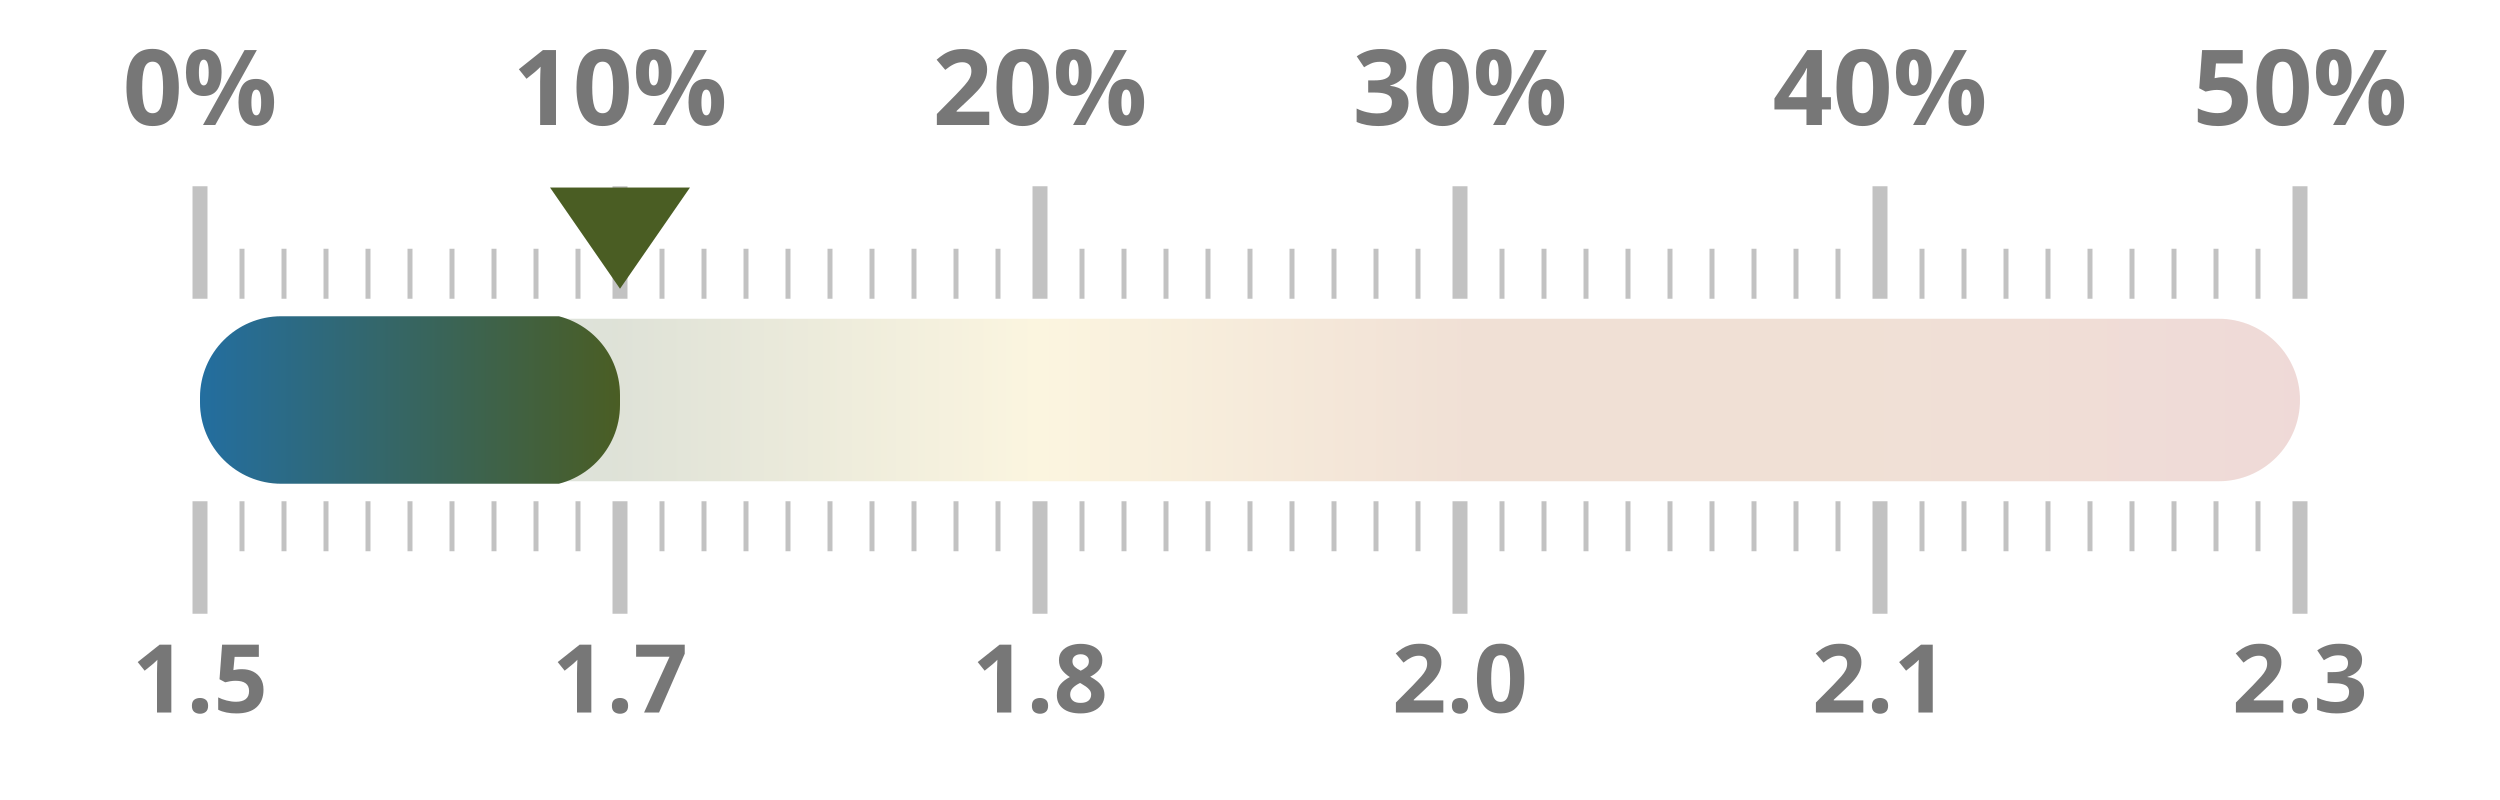
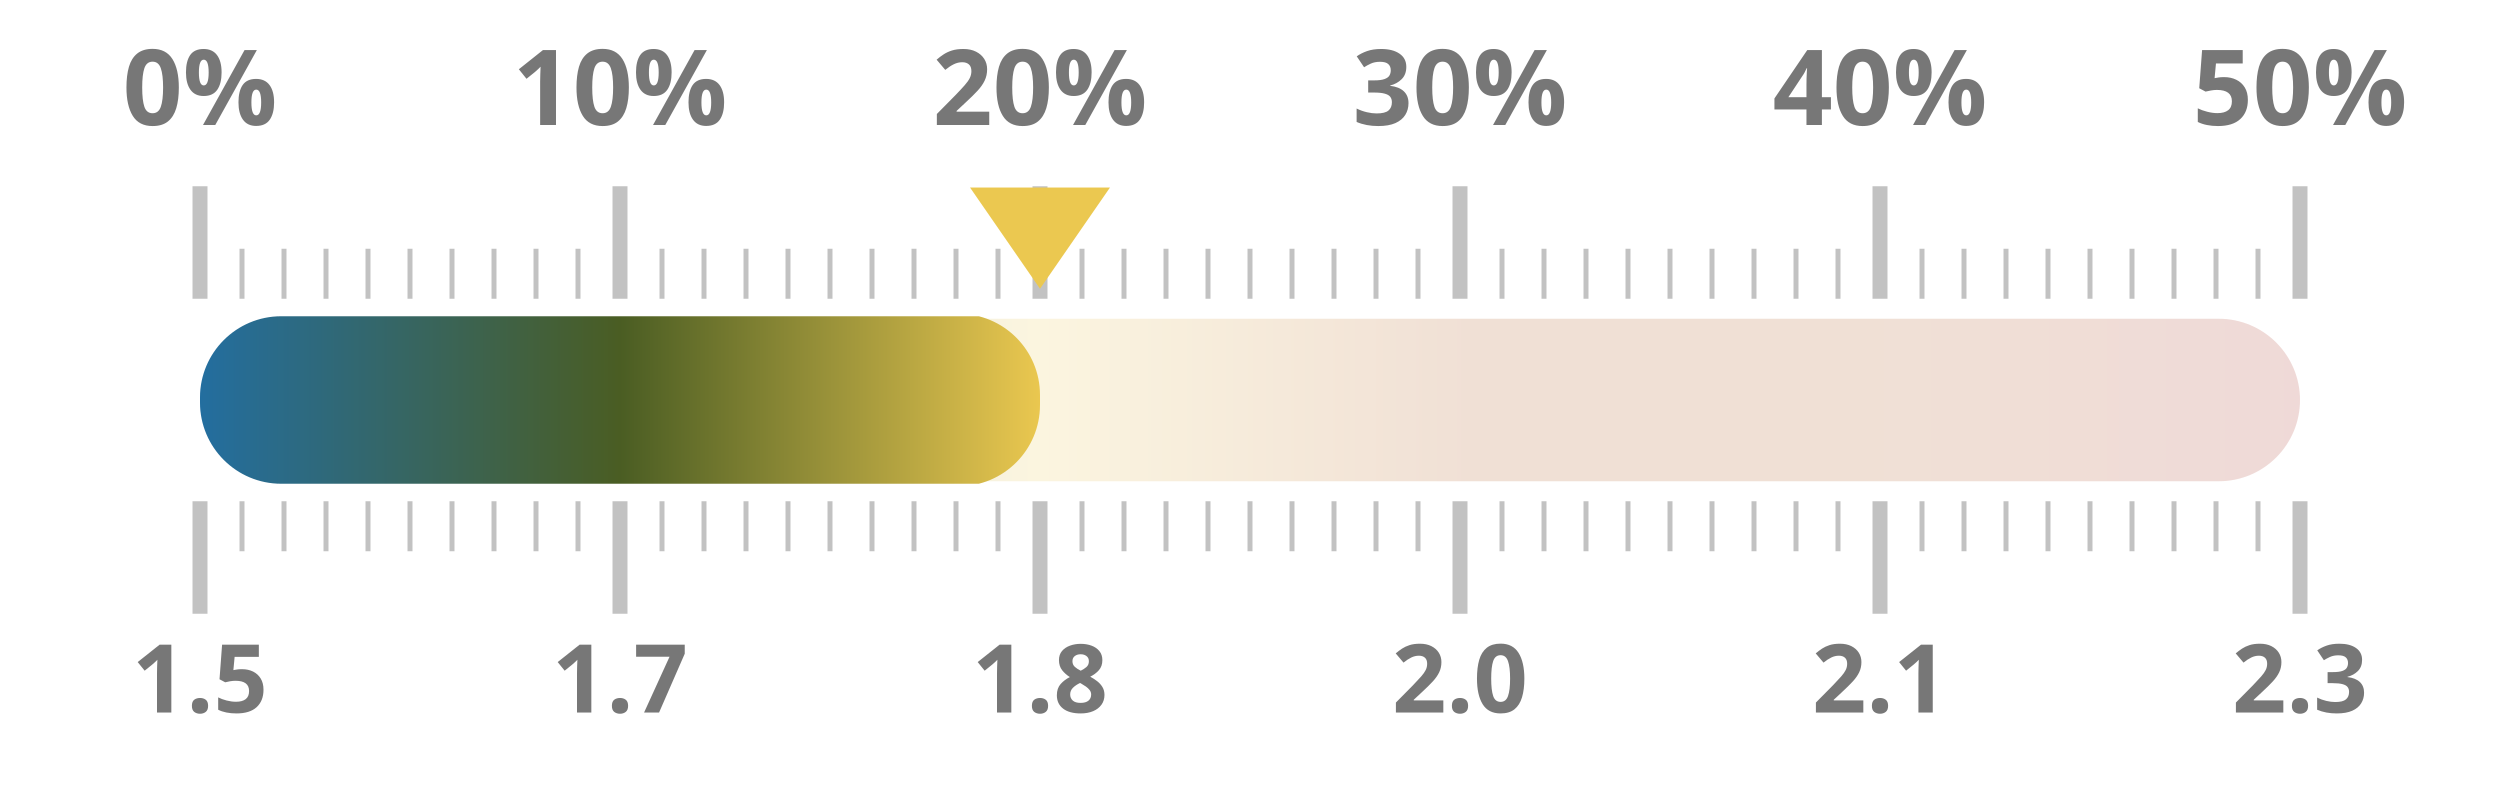
<svg xmlns="http://www.w3.org/2000/svg" width="100%" height="100%" viewBox="0 0 1000 320" preserveAspectRatio="xMidYMid meet">
  <defs>
    <linearGradient id="taxGrad" x1="0%" y1="0%" x2="100%" y2="0%">
      <stop offset="0.0%" stop-color="#236ea0" />
      <stop offset="20.0%" stop-color="#4a5d23" />
      <stop offset="40.0%" stop-color="#ebc850" />
      <stop offset="60.0%" stop-color="#af5519" />
      <stop offset="80.0%" stop-color="#af5519" />
      <stop offset="100.0%" stop-color="#a52d23" />
    </linearGradient>
    <clipPath id="taxClip">
-       <rect x="80" y="125.5" width="168.0" height="69" rx="32.5" />
+       <rect x="80" y="125.5" width="336.0" height="69" rx="32.5" />
    </clipPath>
  </defs>
  <rect x="80" y="127.5" width="840" height="65" fill="url(#taxGrad)" fill-opacity="0.18" rx="32.5" />
  <rect x="80" y="126.5" width="840" height="67" fill="url(#taxGrad)" clip-path="url(#taxClip)" rx="32.5" />
  <line x1="80.0" y1="119.5" x2="80.0" y2="74.5" stroke="#333333ff" stroke-width="6" opacity="0.3" />
  <line x1="80.0" y1="200.5" x2="80.0" y2="245.5" stroke="#333333ff" stroke-width="6" opacity="0.3" />
  <text x="80.0" y="50" text-anchor="middle" font-family="Montserrat, sans-serif" font-size="42" font-weight="700" fill="#777">0%</text>
  <text x="80.0" y="285" text-anchor="middle" font-family="Montserrat, sans-serif" font-size="38" font-weight="700" fill="#777">1.5</text>
  <line x1="96.8" y1="119.5" x2="96.8" y2="99.5" stroke="#333333ff" stroke-width="2" opacity="0.3" />
  <line x1="96.8" y1="200.5" x2="96.8" y2="220.5" stroke="#333333ff" stroke-width="2" opacity="0.3" />
  <line x1="113.6" y1="119.5" x2="113.6" y2="99.5" stroke="#333333ff" stroke-width="2" opacity="0.3" />
  <line x1="113.6" y1="200.5" x2="113.6" y2="220.5" stroke="#333333ff" stroke-width="2" opacity="0.3" />
  <line x1="130.4" y1="119.5" x2="130.4" y2="99.5" stroke="#333333ff" stroke-width="2" opacity="0.3" />
  <line x1="130.4" y1="200.5" x2="130.4" y2="220.5" stroke="#333333ff" stroke-width="2" opacity="0.3" />
  <line x1="147.2" y1="119.5" x2="147.2" y2="99.5" stroke="#333333ff" stroke-width="2" opacity="0.3" />
  <line x1="147.2" y1="200.5" x2="147.2" y2="220.5" stroke="#333333ff" stroke-width="2" opacity="0.3" />
  <line x1="164.0" y1="119.5" x2="164.0" y2="99.5" stroke="#333333ff" stroke-width="2" opacity="0.3" />
  <line x1="164.0" y1="200.5" x2="164.0" y2="220.5" stroke="#333333ff" stroke-width="2" opacity="0.3" />
  <line x1="180.8" y1="119.5" x2="180.8" y2="99.5" stroke="#333333ff" stroke-width="2" opacity="0.3" />
  <line x1="180.8" y1="200.5" x2="180.8" y2="220.5" stroke="#333333ff" stroke-width="2" opacity="0.3" />
  <line x1="197.6" y1="119.5" x2="197.6" y2="99.5" stroke="#333333ff" stroke-width="2" opacity="0.3" />
  <line x1="197.6" y1="200.5" x2="197.6" y2="220.5" stroke="#333333ff" stroke-width="2" opacity="0.3" />
  <line x1="214.4" y1="119.5" x2="214.4" y2="99.5" stroke="#333333ff" stroke-width="2" opacity="0.3" />
  <line x1="214.4" y1="200.5" x2="214.4" y2="220.5" stroke="#333333ff" stroke-width="2" opacity="0.3" />
  <line x1="231.2" y1="119.5" x2="231.2" y2="99.5" stroke="#333333ff" stroke-width="2" opacity="0.3" />
  <line x1="231.2" y1="200.5" x2="231.2" y2="220.5" stroke="#333333ff" stroke-width="2" opacity="0.3" />
  <line x1="248.0" y1="119.5" x2="248.0" y2="74.5" stroke="#333333ff" stroke-width="6" opacity="0.3" />
  <line x1="248.0" y1="200.5" x2="248.0" y2="245.5" stroke="#333333ff" stroke-width="6" opacity="0.3" />
  <text x="248.0" y="50" text-anchor="middle" font-family="Montserrat, sans-serif" font-size="42" font-weight="700" fill="#777">10%</text>
  <text x="248.0" y="285" text-anchor="middle" font-family="Montserrat, sans-serif" font-size="38" font-weight="700" fill="#777">1.7</text>
  <line x1="264.8" y1="119.5" x2="264.8" y2="99.5" stroke="#333333ff" stroke-width="2" opacity="0.3" />
  <line x1="264.8" y1="200.5" x2="264.8" y2="220.5" stroke="#333333ff" stroke-width="2" opacity="0.3" />
  <line x1="281.6" y1="119.5" x2="281.6" y2="99.5" stroke="#333333ff" stroke-width="2" opacity="0.3" />
  <line x1="281.6" y1="200.5" x2="281.6" y2="220.5" stroke="#333333ff" stroke-width="2" opacity="0.3" />
  <line x1="298.4" y1="119.5" x2="298.4" y2="99.5" stroke="#333333ff" stroke-width="2" opacity="0.3" />
  <line x1="298.4" y1="200.5" x2="298.4" y2="220.5" stroke="#333333ff" stroke-width="2" opacity="0.3" />
  <line x1="315.2" y1="119.5" x2="315.2" y2="99.5" stroke="#333333ff" stroke-width="2" opacity="0.3" />
  <line x1="315.2" y1="200.5" x2="315.2" y2="220.5" stroke="#333333ff" stroke-width="2" opacity="0.3" />
  <line x1="332.0" y1="119.5" x2="332.0" y2="99.5" stroke="#333333ff" stroke-width="2" opacity="0.3" />
  <line x1="332.0" y1="200.5" x2="332.0" y2="220.5" stroke="#333333ff" stroke-width="2" opacity="0.3" />
  <line x1="348.8" y1="119.5" x2="348.8" y2="99.5" stroke="#333333ff" stroke-width="2" opacity="0.3" />
  <line x1="348.8" y1="200.5" x2="348.8" y2="220.5" stroke="#333333ff" stroke-width="2" opacity="0.3" />
  <line x1="365.6" y1="119.5" x2="365.6" y2="99.5" stroke="#333333ff" stroke-width="2" opacity="0.3" />
  <line x1="365.6" y1="200.5" x2="365.6" y2="220.5" stroke="#333333ff" stroke-width="2" opacity="0.3" />
  <line x1="382.4" y1="119.5" x2="382.4" y2="99.5" stroke="#333333ff" stroke-width="2" opacity="0.3" />
  <line x1="382.4" y1="200.5" x2="382.4" y2="220.5" stroke="#333333ff" stroke-width="2" opacity="0.3" />
  <line x1="399.2" y1="119.5" x2="399.2" y2="99.5" stroke="#333333ff" stroke-width="2" opacity="0.3" />
  <line x1="399.2" y1="200.5" x2="399.2" y2="220.5" stroke="#333333ff" stroke-width="2" opacity="0.3" />
  <line x1="416.0" y1="119.5" x2="416.0" y2="74.5" stroke="#333333ff" stroke-width="6" opacity="0.3" />
  <line x1="416.0" y1="200.5" x2="416.0" y2="245.5" stroke="#333333ff" stroke-width="6" opacity="0.3" />
  <text x="416.0" y="50" text-anchor="middle" font-family="Montserrat, sans-serif" font-size="42" font-weight="700" fill="#777">20%</text>
  <text x="416.0" y="285" text-anchor="middle" font-family="Montserrat, sans-serif" font-size="38" font-weight="700" fill="#777">1.8</text>
  <line x1="432.8" y1="119.5" x2="432.8" y2="99.5" stroke="#333333ff" stroke-width="2" opacity="0.3" />
  <line x1="432.8" y1="200.5" x2="432.8" y2="220.5" stroke="#333333ff" stroke-width="2" opacity="0.3" />
  <line x1="449.6" y1="119.5" x2="449.6" y2="99.5" stroke="#333333ff" stroke-width="2" opacity="0.3" />
  <line x1="449.6" y1="200.5" x2="449.6" y2="220.5" stroke="#333333ff" stroke-width="2" opacity="0.3" />
  <line x1="466.4" y1="119.5" x2="466.4" y2="99.5" stroke="#333333ff" stroke-width="2" opacity="0.3" />
  <line x1="466.4" y1="200.5" x2="466.4" y2="220.5" stroke="#333333ff" stroke-width="2" opacity="0.3" />
  <line x1="483.2" y1="119.5" x2="483.2" y2="99.5" stroke="#333333ff" stroke-width="2" opacity="0.3" />
  <line x1="483.2" y1="200.5" x2="483.2" y2="220.5" stroke="#333333ff" stroke-width="2" opacity="0.3" />
  <line x1="500.0" y1="119.5" x2="500.0" y2="99.5" stroke="#333333ff" stroke-width="2" opacity="0.3" />
  <line x1="500.0" y1="200.5" x2="500.0" y2="220.5" stroke="#333333ff" stroke-width="2" opacity="0.3" />
  <line x1="516.8" y1="119.5" x2="516.8" y2="99.5" stroke="#333333ff" stroke-width="2" opacity="0.3" />
  <line x1="516.8" y1="200.5" x2="516.8" y2="220.5" stroke="#333333ff" stroke-width="2" opacity="0.3" />
  <line x1="533.6" y1="119.5" x2="533.6" y2="99.5" stroke="#333333ff" stroke-width="2" opacity="0.3" />
  <line x1="533.6" y1="200.5" x2="533.6" y2="220.5" stroke="#333333ff" stroke-width="2" opacity="0.3" />
  <line x1="550.4" y1="119.5" x2="550.4" y2="99.5" stroke="#333333ff" stroke-width="2" opacity="0.3" />
  <line x1="550.4" y1="200.5" x2="550.4" y2="220.5" stroke="#333333ff" stroke-width="2" opacity="0.3" />
  <line x1="567.2" y1="119.5" x2="567.2" y2="99.5" stroke="#333333ff" stroke-width="2" opacity="0.3" />
  <line x1="567.2" y1="200.5" x2="567.2" y2="220.5" stroke="#333333ff" stroke-width="2" opacity="0.3" />
  <line x1="584.0" y1="119.5" x2="584.0" y2="74.5" stroke="#333333ff" stroke-width="6" opacity="0.3" />
  <line x1="584.0" y1="200.5" x2="584.0" y2="245.5" stroke="#333333ff" stroke-width="6" opacity="0.3" />
  <text x="584.0" y="50" text-anchor="middle" font-family="Montserrat, sans-serif" font-size="42" font-weight="700" fill="#777">30%</text>
  <text x="584.0" y="285" text-anchor="middle" font-family="Montserrat, sans-serif" font-size="38" font-weight="700" fill="#777">2.0</text>
  <line x1="600.8" y1="119.5" x2="600.8" y2="99.5" stroke="#333333ff" stroke-width="2" opacity="0.3" />
  <line x1="600.8" y1="200.5" x2="600.8" y2="220.5" stroke="#333333ff" stroke-width="2" opacity="0.3" />
  <line x1="617.6" y1="119.5" x2="617.6" y2="99.5" stroke="#333333ff" stroke-width="2" opacity="0.3" />
  <line x1="617.6" y1="200.5" x2="617.6" y2="220.5" stroke="#333333ff" stroke-width="2" opacity="0.3" />
  <line x1="634.4" y1="119.5" x2="634.4" y2="99.5" stroke="#333333ff" stroke-width="2" opacity="0.3" />
  <line x1="634.4" y1="200.5" x2="634.4" y2="220.5" stroke="#333333ff" stroke-width="2" opacity="0.3" />
  <line x1="651.2" y1="119.5" x2="651.2" y2="99.5" stroke="#333333ff" stroke-width="2" opacity="0.3" />
  <line x1="651.2" y1="200.5" x2="651.2" y2="220.5" stroke="#333333ff" stroke-width="2" opacity="0.3" />
  <line x1="668.0" y1="119.5" x2="668.0" y2="99.5" stroke="#333333ff" stroke-width="2" opacity="0.3" />
  <line x1="668.0" y1="200.5" x2="668.0" y2="220.5" stroke="#333333ff" stroke-width="2" opacity="0.3" />
  <line x1="684.8" y1="119.5" x2="684.8" y2="99.5" stroke="#333333ff" stroke-width="2" opacity="0.3" />
  <line x1="684.8" y1="200.5" x2="684.8" y2="220.5" stroke="#333333ff" stroke-width="2" opacity="0.3" />
  <line x1="701.6" y1="119.5" x2="701.6" y2="99.5" stroke="#333333ff" stroke-width="2" opacity="0.3" />
  <line x1="701.6" y1="200.5" x2="701.6" y2="220.5" stroke="#333333ff" stroke-width="2" opacity="0.3" />
  <line x1="718.4" y1="119.5" x2="718.4" y2="99.5" stroke="#333333ff" stroke-width="2" opacity="0.3" />
  <line x1="718.4" y1="200.5" x2="718.4" y2="220.5" stroke="#333333ff" stroke-width="2" opacity="0.3" />
  <line x1="735.2" y1="119.5" x2="735.2" y2="99.5" stroke="#333333ff" stroke-width="2" opacity="0.3" />
  <line x1="735.2" y1="200.5" x2="735.2" y2="220.5" stroke="#333333ff" stroke-width="2" opacity="0.3" />
  <line x1="752.0" y1="119.5" x2="752.0" y2="74.5" stroke="#333333ff" stroke-width="6" opacity="0.3" />
  <line x1="752.0" y1="200.5" x2="752.0" y2="245.5" stroke="#333333ff" stroke-width="6" opacity="0.3" />
  <text x="752.0" y="50" text-anchor="middle" font-family="Montserrat, sans-serif" font-size="42" font-weight="700" fill="#777">40%</text>
  <text x="752.0" y="285" text-anchor="middle" font-family="Montserrat, sans-serif" font-size="38" font-weight="700" fill="#777">2.1</text>
  <line x1="768.8" y1="119.5" x2="768.8" y2="99.5" stroke="#333333ff" stroke-width="2" opacity="0.3" />
  <line x1="768.8" y1="200.5" x2="768.8" y2="220.5" stroke="#333333ff" stroke-width="2" opacity="0.3" />
  <line x1="785.6" y1="119.5" x2="785.6" y2="99.5" stroke="#333333ff" stroke-width="2" opacity="0.3" />
  <line x1="785.6" y1="200.5" x2="785.6" y2="220.5" stroke="#333333ff" stroke-width="2" opacity="0.3" />
  <line x1="802.4" y1="119.5" x2="802.4" y2="99.5" stroke="#333333ff" stroke-width="2" opacity="0.3" />
  <line x1="802.4" y1="200.5" x2="802.4" y2="220.5" stroke="#333333ff" stroke-width="2" opacity="0.3" />
  <line x1="819.2" y1="119.5" x2="819.2" y2="99.5" stroke="#333333ff" stroke-width="2" opacity="0.3" />
  <line x1="819.2" y1="200.5" x2="819.2" y2="220.5" stroke="#333333ff" stroke-width="2" opacity="0.3" />
  <line x1="836.0" y1="119.5" x2="836.0" y2="99.5" stroke="#333333ff" stroke-width="2" opacity="0.3" />
  <line x1="836.0" y1="200.5" x2="836.0" y2="220.5" stroke="#333333ff" stroke-width="2" opacity="0.3" />
  <line x1="852.8" y1="119.5" x2="852.8" y2="99.5" stroke="#333333ff" stroke-width="2" opacity="0.3" />
  <line x1="852.8" y1="200.5" x2="852.8" y2="220.5" stroke="#333333ff" stroke-width="2" opacity="0.3" />
  <line x1="869.6" y1="119.5" x2="869.6" y2="99.5" stroke="#333333ff" stroke-width="2" opacity="0.3" />
  <line x1="869.6" y1="200.5" x2="869.6" y2="220.5" stroke="#333333ff" stroke-width="2" opacity="0.3" />
  <line x1="886.4" y1="119.5" x2="886.4" y2="99.5" stroke="#333333ff" stroke-width="2" opacity="0.3" />
  <line x1="886.4" y1="200.5" x2="886.4" y2="220.5" stroke="#333333ff" stroke-width="2" opacity="0.3" />
  <line x1="903.2" y1="119.5" x2="903.2" y2="99.5" stroke="#333333ff" stroke-width="2" opacity="0.3" />
  <line x1="903.2" y1="200.5" x2="903.2" y2="220.5" stroke="#333333ff" stroke-width="2" opacity="0.3" />
  <line x1="920.0" y1="119.5" x2="920.0" y2="74.5" stroke="#333333ff" stroke-width="6" opacity="0.3" />
  <line x1="920.0" y1="200.5" x2="920.0" y2="245.5" stroke="#333333ff" stroke-width="6" opacity="0.3" />
  <text x="920.0" y="50" text-anchor="middle" font-family="Montserrat, sans-serif" font-size="42" font-weight="700" fill="#777">50%</text>
  <text x="920.0" y="285" text-anchor="middle" font-family="Montserrat, sans-serif" font-size="38" font-weight="700" fill="#777">2.3</text>
-   <polygon points="248.0,115.5 220.0,75 276.0,75" fill="#4a5d23" />
+   <polygon points="416.0,115.5 388.0,75 444.0,75" fill="#ebc850" />
</svg>
